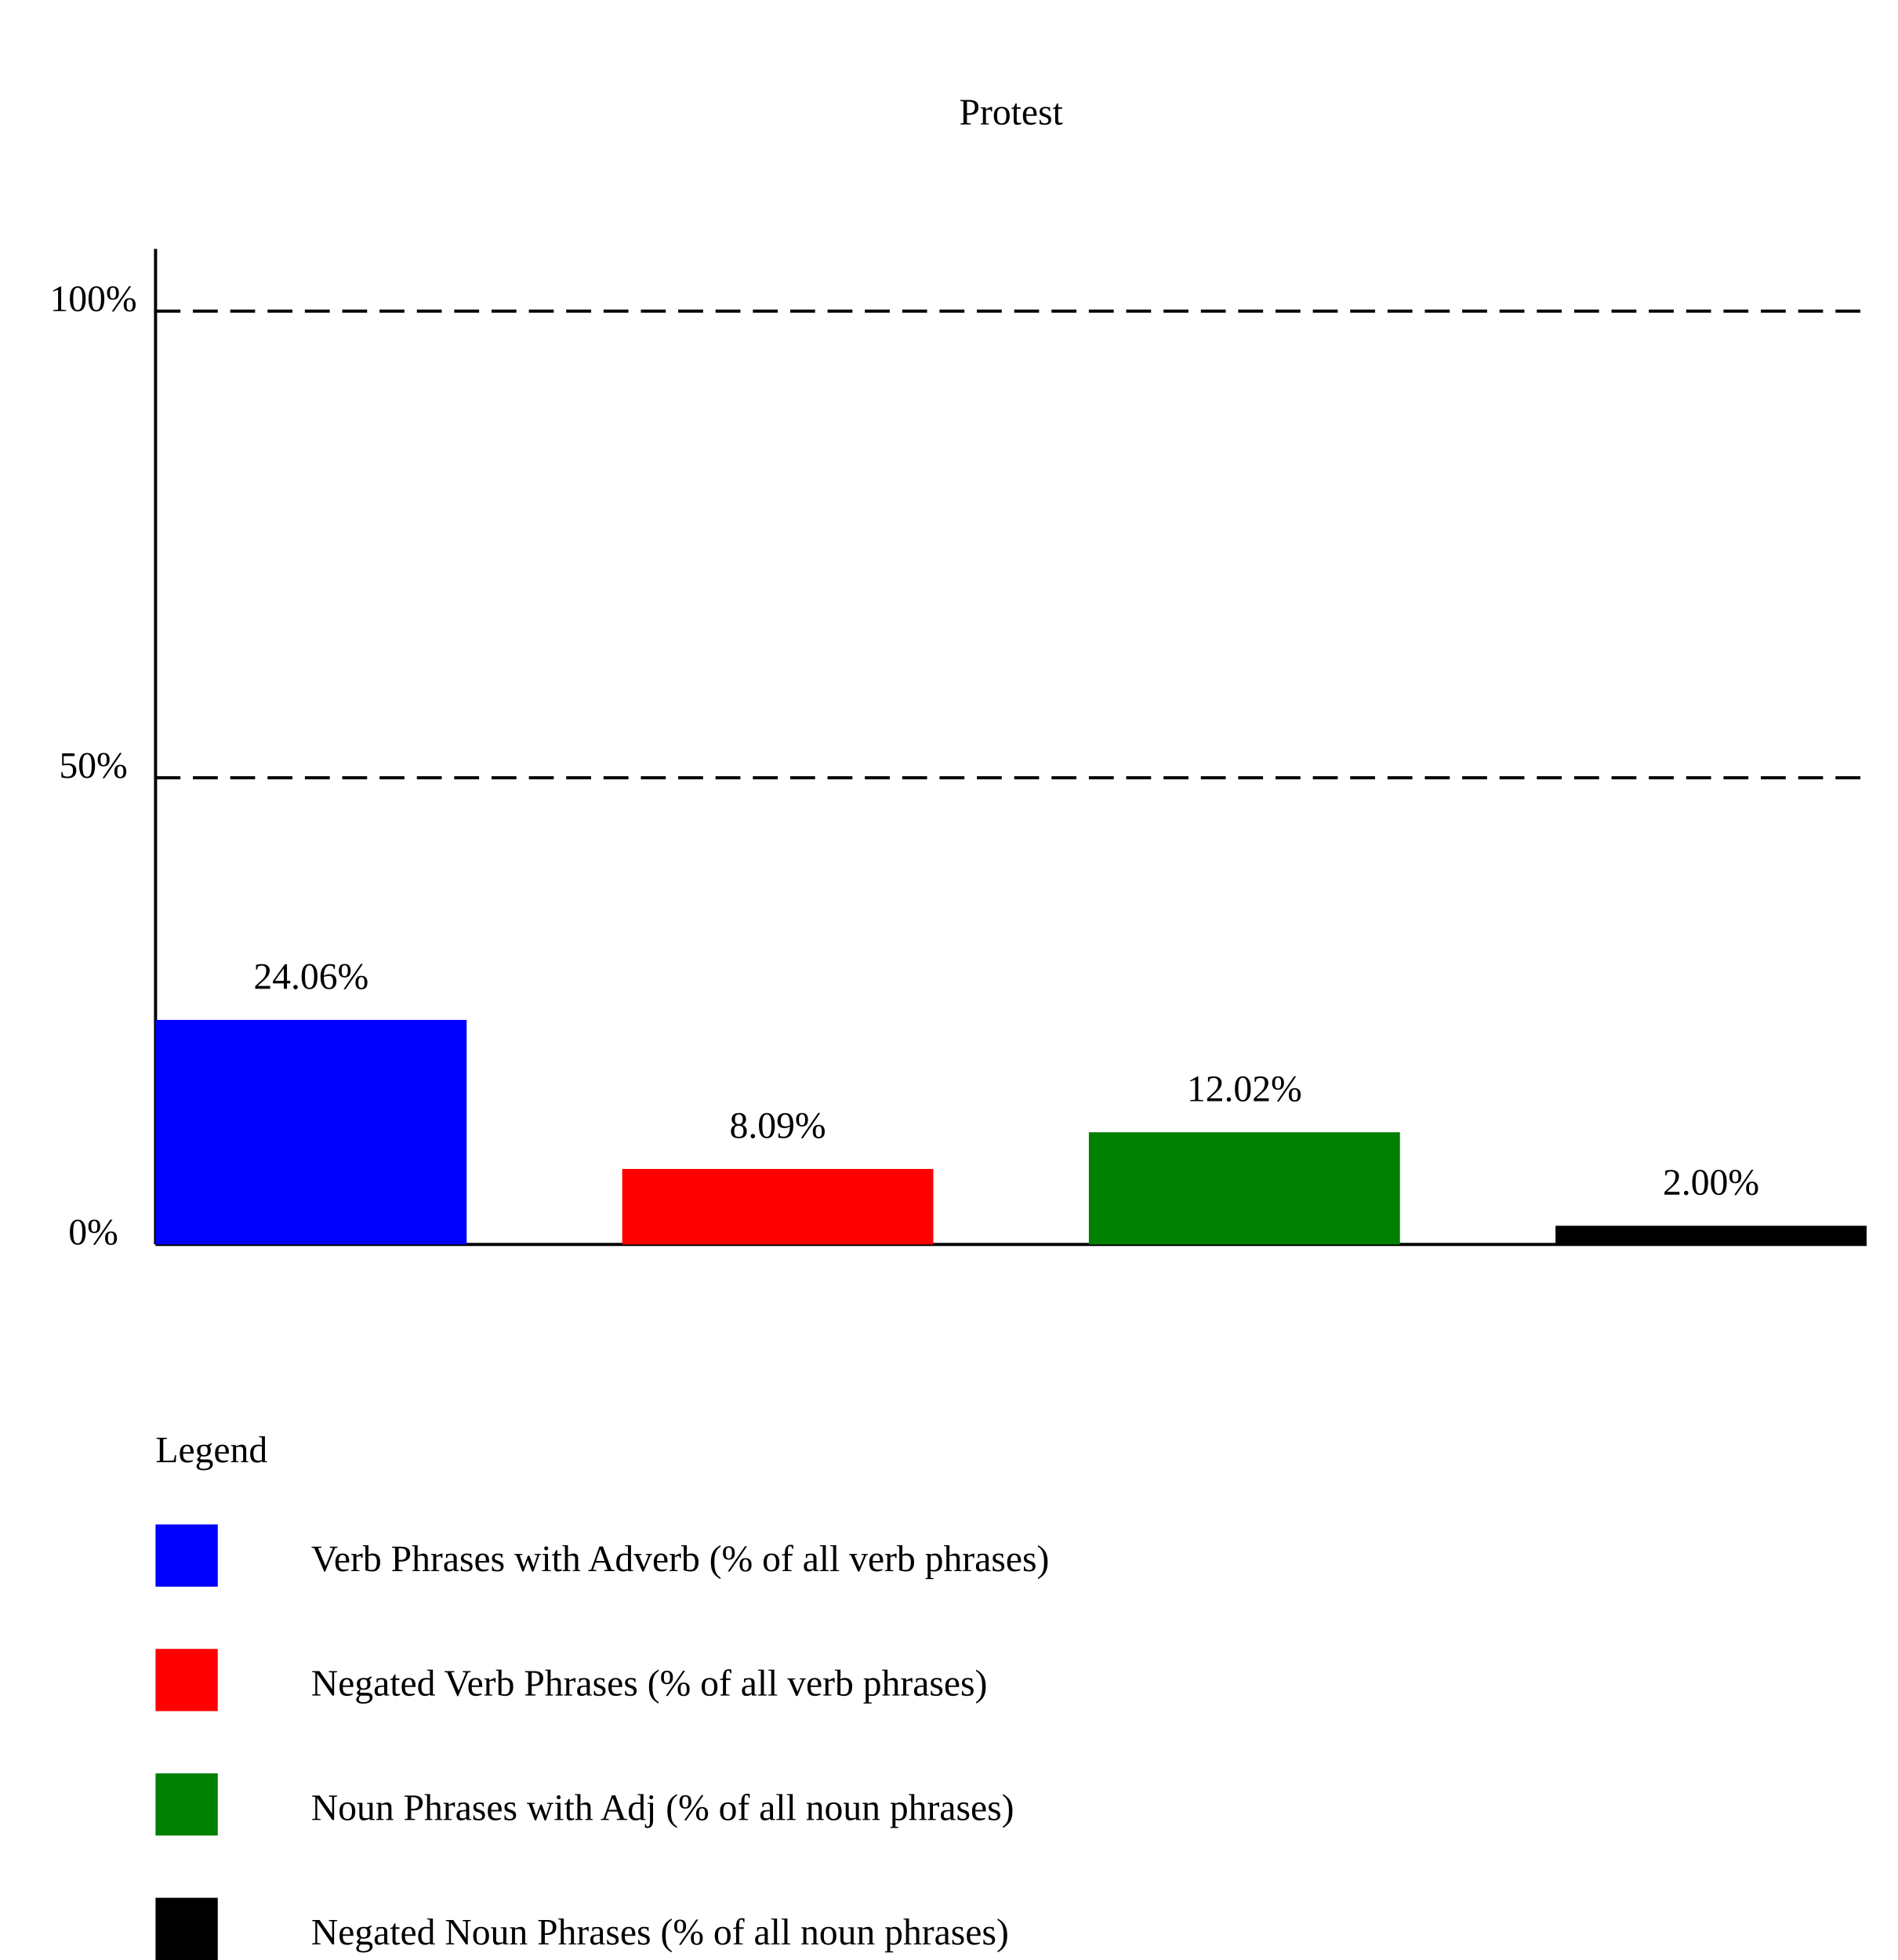
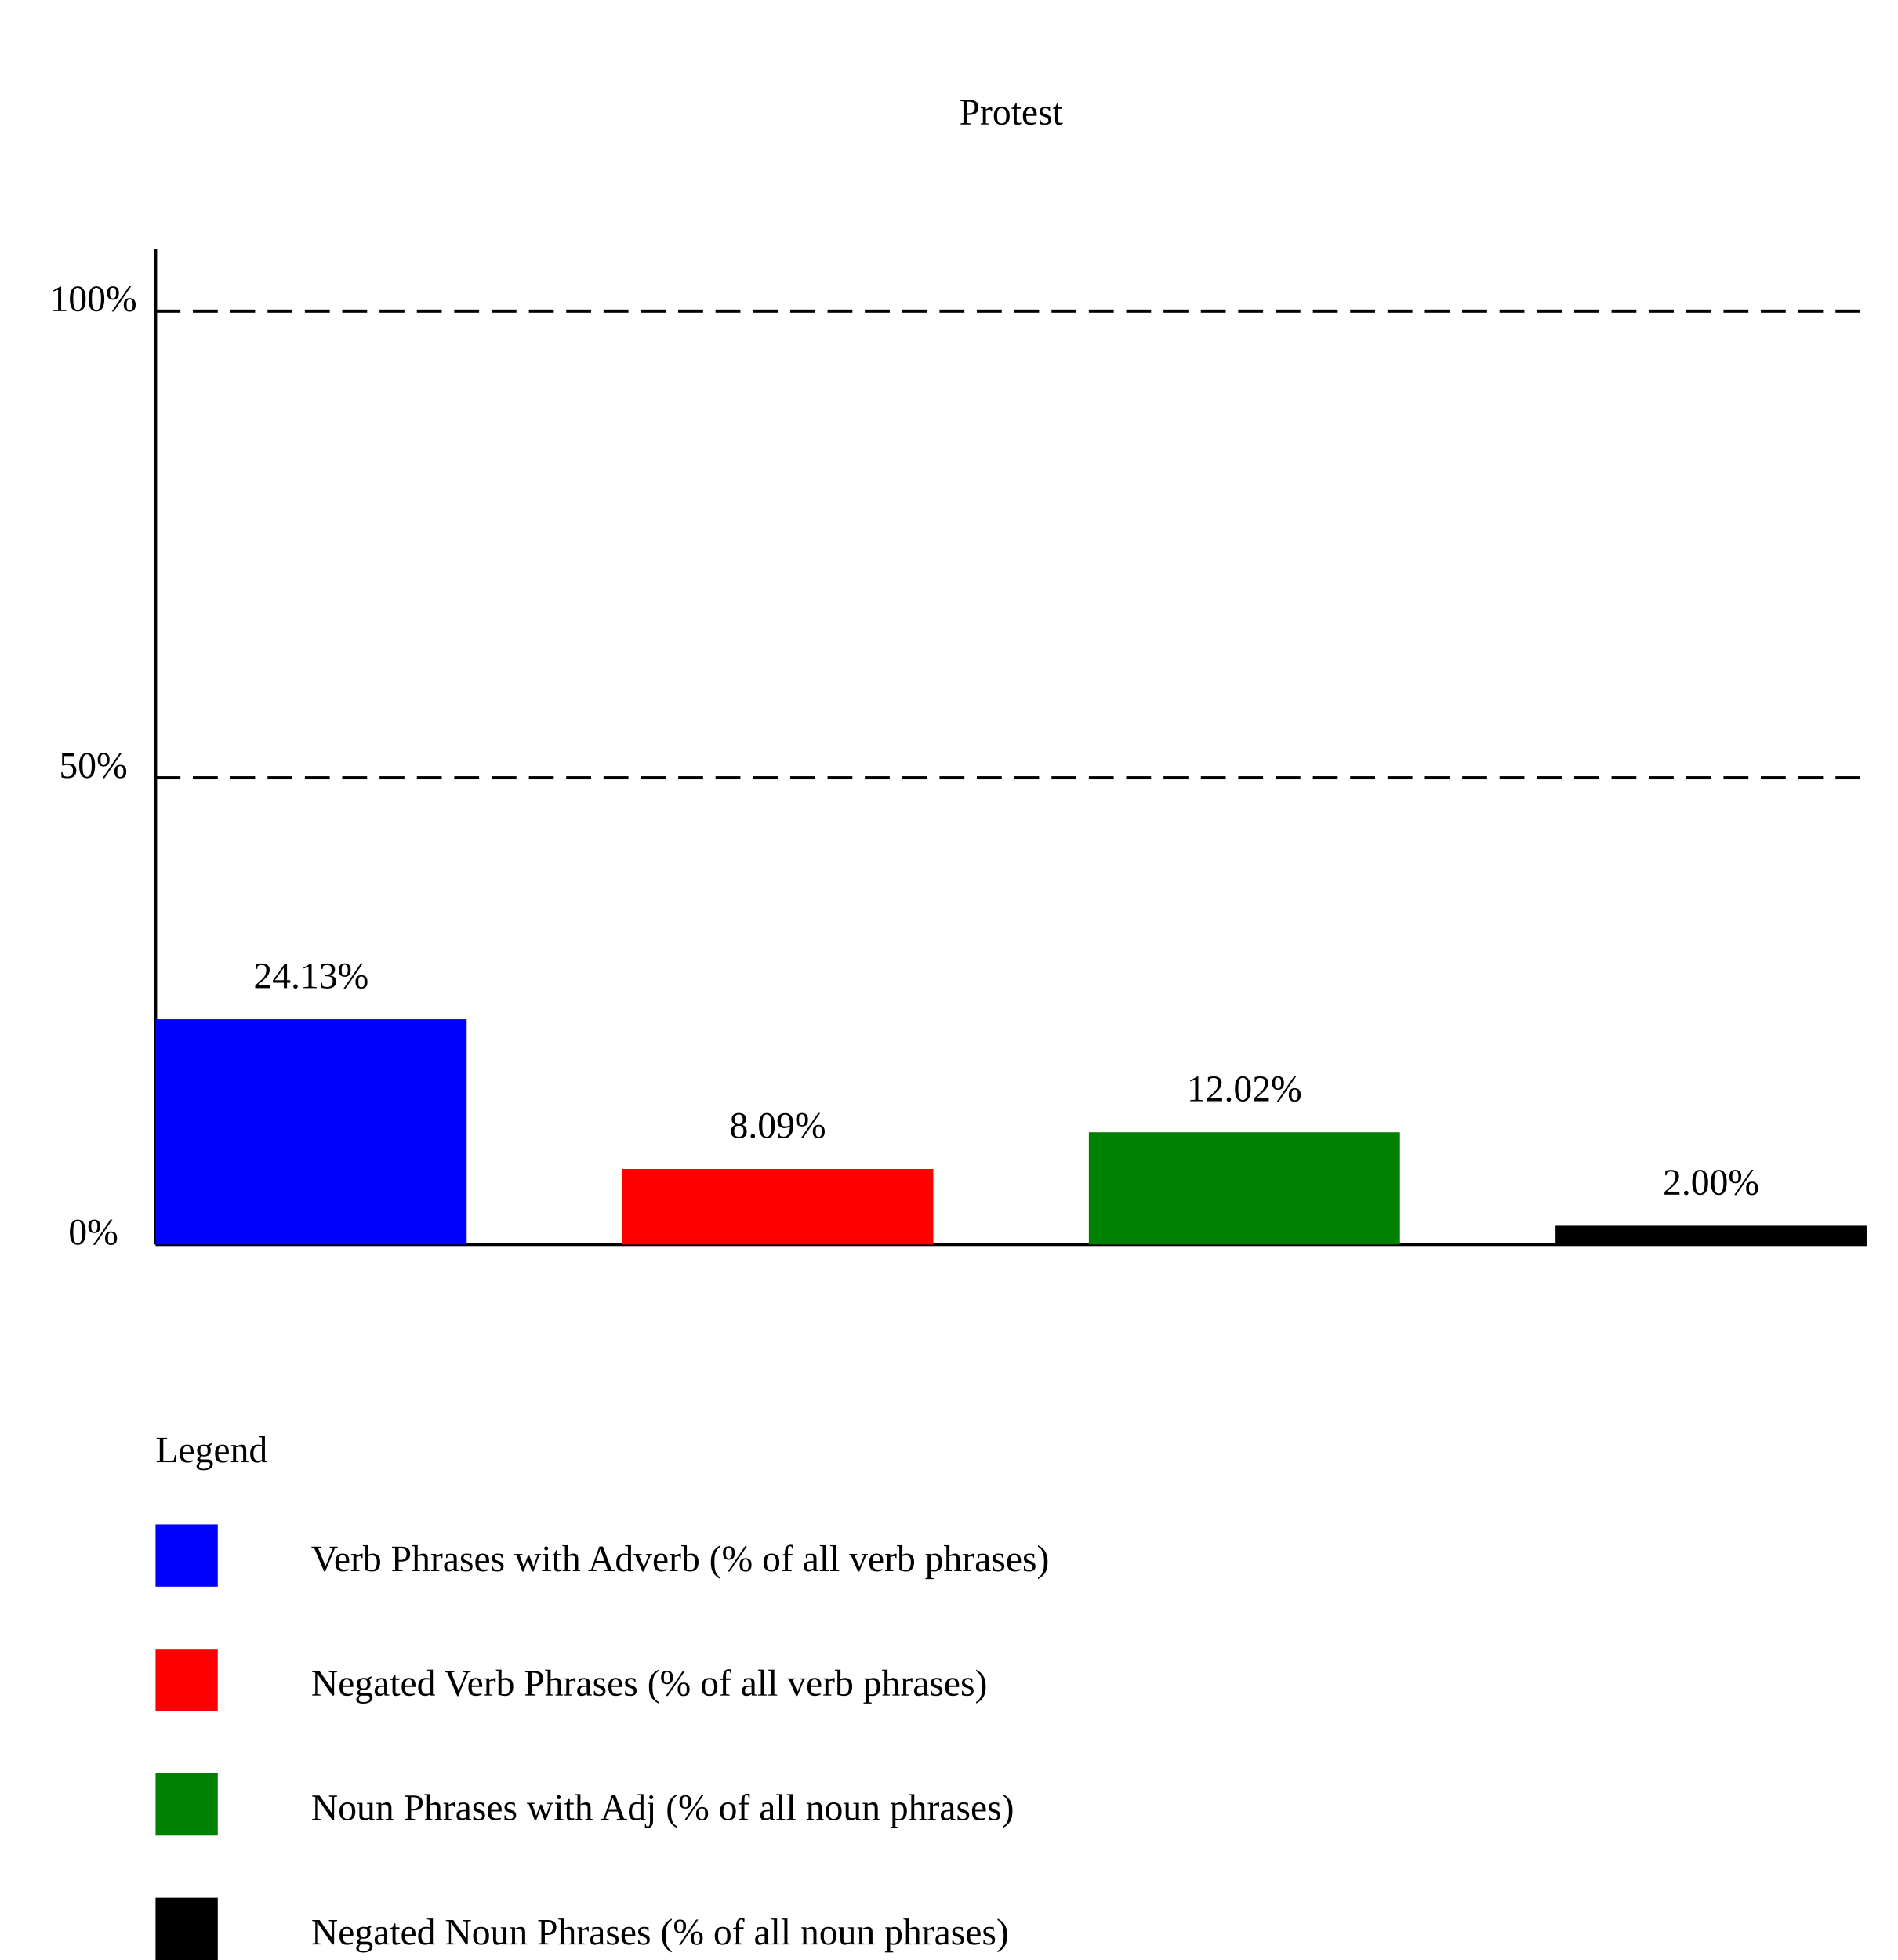
<svg xmlns="http://www.w3.org/2000/svg" width="100%" height="100%" viewBox="0 0 610 630" preserveAspectRatio="xMidYMid">
  <text x="325" y="40" text-anchor="middle">Protest</text>
  <line x1="50" y1="400" x2="600" y2="400" style="stroke:rgb(0,0,0);stroke-width:1" />
  <line x1="50" y1="400" x2="50" y2="80" style="stroke:rgb(0,0,0);stroke-width:1" />
  <text x="30" y="400" text-anchor="middle">0%</text>
  <text x="30" y="250" text-anchor="middle">50%</text>
  <text x="30" y="100" text-anchor="middle">100%</text>
  <line x1="50" y1="250" x2="600" y2="250" style="stroke:rgb(0,0,0);stroke-width:1" stroke-dasharray="8 4" />
  <line x1="50" y1="100" x2="600" y2="100" style="stroke:rgb(0,0,0);stroke-width:1" stroke-dasharray="8 4" />
-   <rect x="50" y="327.827" width="100" height="72.173" style="fill:blue" />
+   <rect x="50" y="327.622" width="100" height="72.378" style="fill:blue" />
  <rect x="200" y="375.737" width="100" height="24.263" style="fill:red" />
  <rect x="350" y="363.939" width="100" height="36.061" style="fill:green" />
  <rect x="500" y="393.99" width="100" height="6.01" style="fill:black" />
-   <text x="100" y="317.827" text-anchor="middle">24.06%</text>
+   <text x="100" y="317.622" text-anchor="middle">24.13%</text>
  <text x="250" y="365.737" text-anchor="middle">8.09%</text>
  <text x="400" y="353.939" text-anchor="middle">12.02%</text>
  <text x="550" y="383.99" text-anchor="middle">2.00%</text>
  <text x="50" y="470" text-anchor="left">Legend</text>
  <rect x="50" y="490" width="20" height="20" style="fill:blue" />
  <text x="100" y="505" text-anchor="left">Verb Phrases with Adverb (% of all verb phrases)</text>
  <rect x="50" y="530" width="20" height="20" style="fill:red" />
  <text x="100" y="545" text-anchor="left">Negated Verb Phrases (% of all verb phrases)</text>
  <rect x="50" y="570" width="20" height="20" style="fill:green" />
  <text x="100" y="585" text-anchor="left">Noun Phrases with Adj (% of all noun phrases)</text>
  <rect x="50" y="610" width="20" height="20" style="fill:black" />
  <text x="100" y="625" text-anchor="left">Negated Noun Phrases (% of all noun phrases)</text>
</svg>
